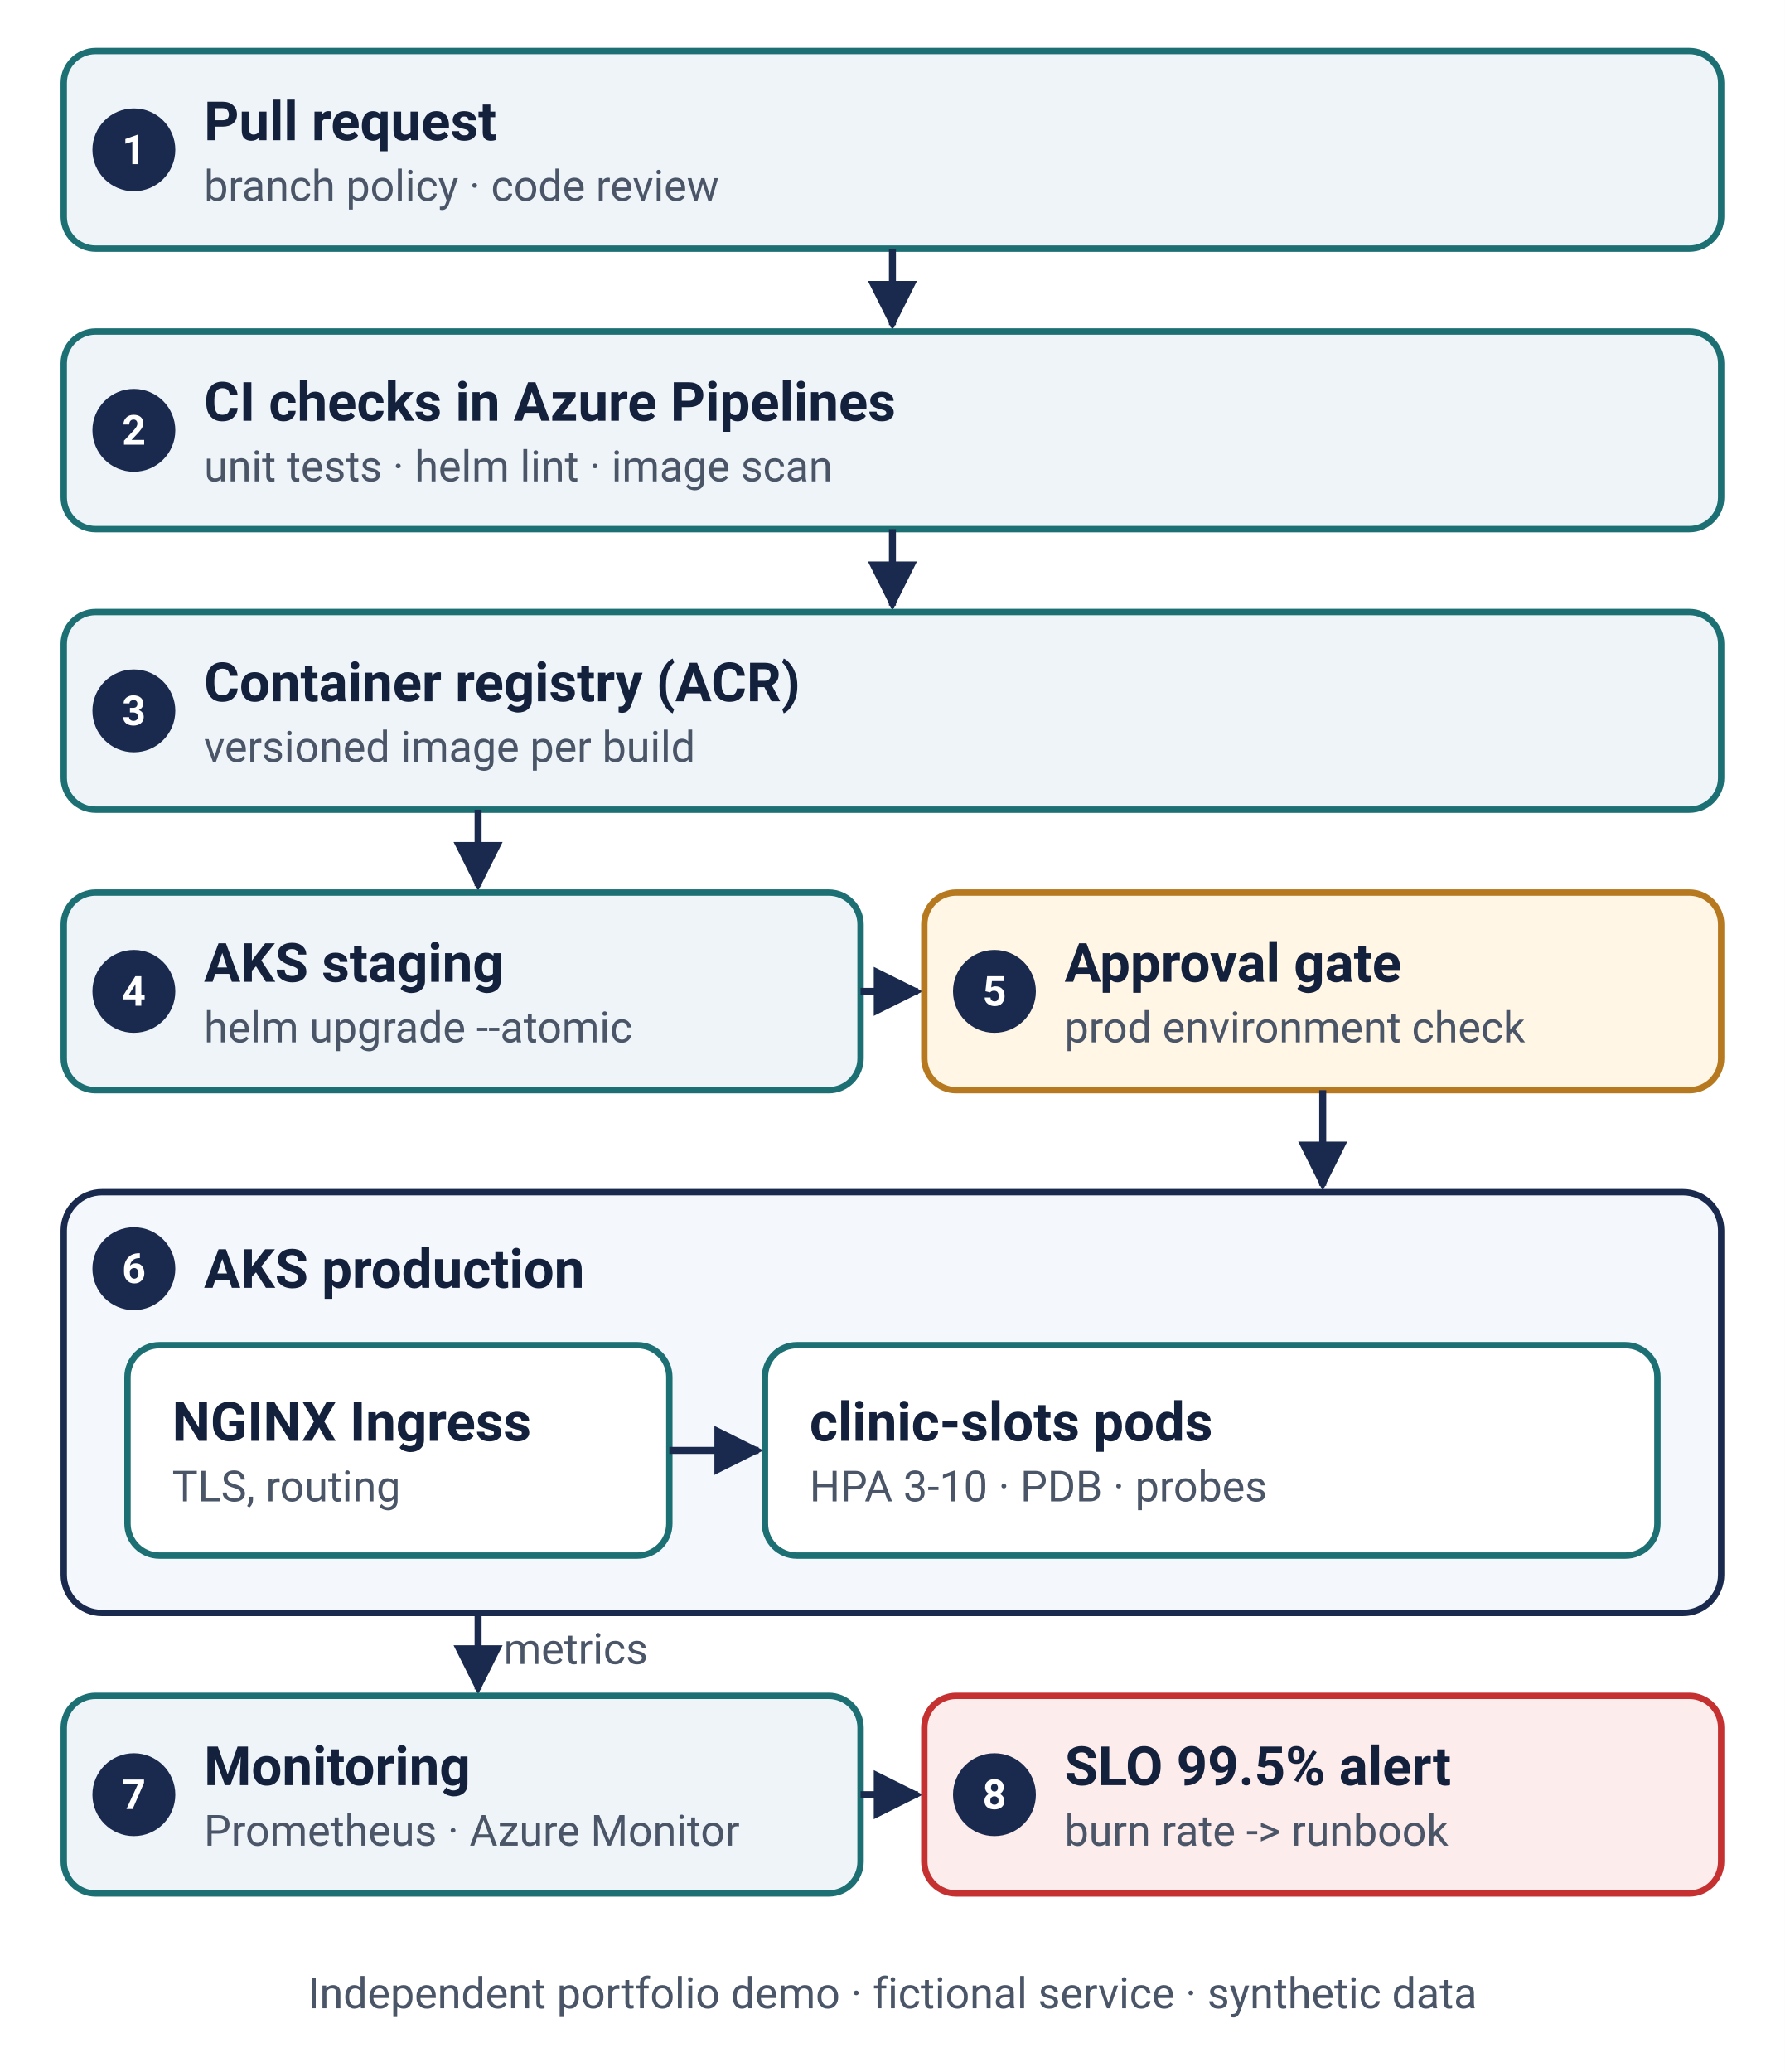
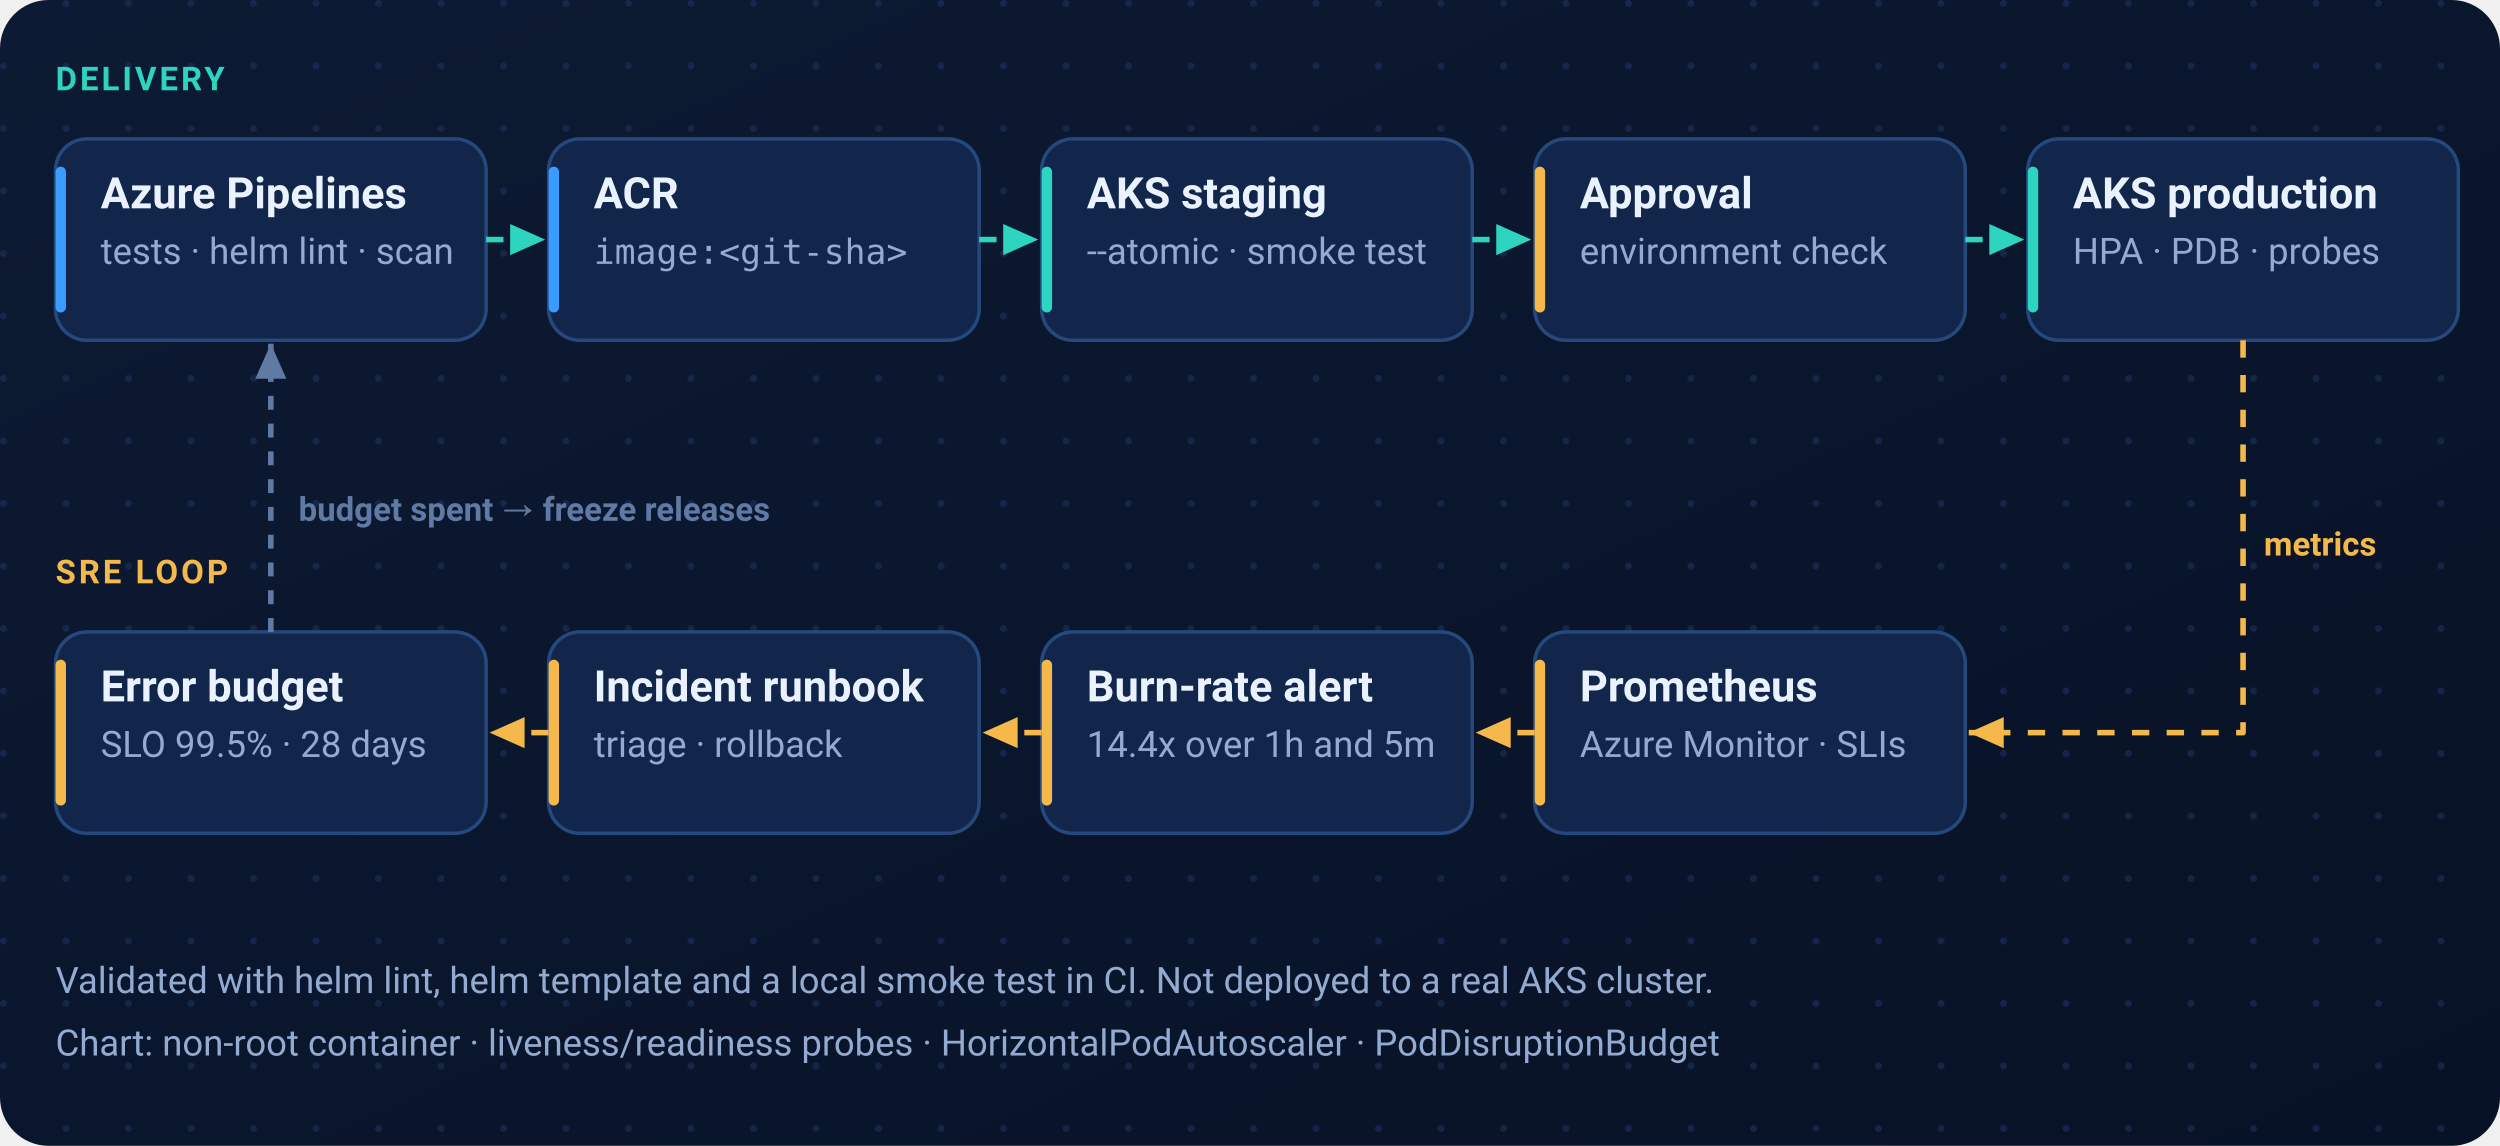
- <svg xmlns="http://www.w3.org/2000/svg" viewBox="0 0 560 650" role="img" aria-labelledby="t d">
-   <style>text{font-family:'Segoe UI',Roboto,'Noto Sans',Arial,sans-serif;fill:#14213D} .t{font-size:17px;font-weight:700} .s{font-size:13.5px;fill:#4A5568} .n{font-size:13px;font-weight:700;fill:#fff} .h{font-size:20px;font-weight:700}</style>
+ <svg xmlns="http://www.w3.org/2000/svg" viewBox="0 0 720 330" role="img" aria-labelledby="ttl dsc">
+   <style>svg{font-family:'Segoe UI',system-ui,-apple-system,Roboto,Helvetica,Arial,sans-serif}.n{fill:#11264a;stroke:#26497d}.ln{fill:none;stroke-width:1.6;stroke-linejoin:round}.t{font-size:12.5px;font-weight:600;fill:#eaf2ff}.s{font-size:10.5px;fill:#93abd0}.m{font:10px ui-monospace,'Cascadia Code',Consolas,Menlo,monospace;fill:#93abd0;white-space:pre}.gl{font-size:9.5px;font-weight:700;letter-spacing:.09em}.lbl{font-size:9.5px;font-weight:600}.flow{stroke-dasharray:5 5;animation:f 1.4s linear infinite}@keyframes f{to{stroke-dashoffset:-20}}@media (prefers-reduced-motion:reduce){.flow{animation:none}}</style>
  <defs>
-     <marker id="a" viewBox="0 0 10 10" refX="9" refY="5" markerWidth="7" markerHeight="7" orient="auto-start-reverse">
-       <path d="M0 0L10 5L0 10z" fill="#1A2A4E" />
+     <linearGradient id="bg" x1="0" y1="0" x2="1" y2="1">
+       <stop offset="0" stop-color="#0c1a33" />
+       <stop offset="1" stop-color="#081226" />
+     </linearGradient>
+     <pattern id="dots" width="18" height="18" patternUnits="userSpaceOnUse">
+       <circle cx="1" cy="1" r="1" fill="#1d3560" />
+     </pattern>
+     <marker id="t" viewBox="0 0 10 10" refX="9" refY="5" markerWidth="7" markerHeight="7" orient="auto-start-reverse">
+       <path d="M0,1 L9,5 L0,9 z" fill="#2dd4bf" />
+     </marker>
+     <marker id="w" viewBox="0 0 10 10" refX="9" refY="5" markerWidth="7" markerHeight="7" orient="auto-start-reverse">
+       <path d="M0,1 L9,5 L0,9 z" fill="#f5b84b" />
+     </marker>
+     <marker id="g" viewBox="0 0 10 10" refX="9" refY="5" markerWidth="7" markerHeight="7" orient="auto-start-reverse">
+       <path d="M0,1 L9,5 L0,9 z" fill="#5f7aa3" />
    </marker>
  </defs>
-   <rect width="560" height="650" fill="#fff" />
-   <rect x="20" y="16" width="520" height="62" rx="10" fill="#EEF4F7" stroke="#1C6F73" stroke-width="2" />
-   <circle cx="42" cy="47" r="13" fill="#1A2A4E" />
-   <text class="n" x="42" y="51.5" text-anchor="middle">1</text>
-   <text class="t" x="64" y="44">Pull request</text>
-   <text class="s" x="64" y="63">branch policy · code review</text>
-   <line x1="280" y1="78" x2="280" y2="102" stroke="#1A2A4E" stroke-width="2.2" marker-end="url(#a)" />
-   <rect x="20" y="104" width="520" height="62" rx="10" fill="#EEF4F7" stroke="#1C6F73" stroke-width="2" />
-   <circle cx="42" cy="135" r="13" fill="#1A2A4E" />
-   <text class="n" x="42" y="139.5" text-anchor="middle">2</text>
-   <text class="t" x="64" y="132">CI checks in Azure Pipelines</text>
-   <text class="s" x="64" y="151">unit tests · helm lint · image scan</text>
-   <line x1="280" y1="166" x2="280" y2="190" stroke="#1A2A4E" stroke-width="2.2" marker-end="url(#a)" />
-   <rect x="20" y="192" width="520" height="62" rx="10" fill="#EEF4F7" stroke="#1C6F73" stroke-width="2" />
-   <circle cx="42" cy="223" r="13" fill="#1A2A4E" />
-   <text class="n" x="42" y="227.5" text-anchor="middle">3</text>
-   <text class="t" x="64" y="220">Container registry (ACR)</text>
-   <text class="s" x="64" y="239">versioned image per build</text>
-   <line x1="150" y1="254" x2="150" y2="278" stroke="#1A2A4E" stroke-width="2.2" marker-end="url(#a)" />
-   <rect x="20" y="280" width="250" height="62" rx="10" fill="#EEF4F7" stroke="#1C6F73" stroke-width="2" />
-   <circle cx="42" cy="311" r="13" fill="#1A2A4E" />
-   <text class="n" x="42" y="315.5" text-anchor="middle">4</text>
-   <text class="t" x="64" y="308">AKS staging</text>
-   <text class="s" x="64" y="327">helm upgrade --atomic</text>
-   <line x1="270" y1="311" x2="288" y2="311" stroke="#1A2A4E" stroke-width="2.2" marker-end="url(#a)" />
-   <rect x="290" y="280" width="250" height="62" rx="10" fill="#FFF6E5" stroke="#B7791F" stroke-width="2" />
-   <circle cx="312" cy="311" r="13" fill="#1A2A4E" />
-   <text class="n" x="312" y="315.5" text-anchor="middle">5</text>
-   <text class="t" x="334" y="308">Approval gate</text>
-   <text class="s" x="334" y="327">prod environment check</text>
-   <line x1="415" y1="342" x2="415" y2="372" stroke="#1A2A4E" stroke-width="2.2" marker-end="url(#a)" />
-   <rect x="20" y="374" width="520" height="132" rx="12" fill="#F4F7FB" stroke="#1A2A4E" stroke-width="2" />
-   <circle cx="42" cy="398" r="13" fill="#1A2A4E" />
-   <text class="n" x="42" y="402.5" text-anchor="middle">6</text>
-   <text class="t" x="64" y="404" text-anchor="start">AKS production</text>
-   <rect x="40" y="422" width="170" height="66" rx="10" fill="#fff" stroke="#1C6F73" stroke-width="2" />
-   <text class="t" x="54" y="452">NGINX Ingress</text>
-   <text class="s" x="54" y="471">TLS, routing</text>
-   <line x1="210" y1="455" x2="238" y2="455" stroke="#1A2A4E" stroke-width="2.2" marker-end="url(#a)" />
-   <rect x="240" y="422" width="280" height="66" rx="10" fill="#fff" stroke="#1C6F73" stroke-width="2" />
-   <text class="t" x="254" y="452">clinic-slots pods</text>
-   <text class="s" x="254" y="471">HPA 3-10 · PDB · probes</text>
-   <line x1="150" y1="506" x2="150" y2="530" stroke="#1A2A4E" stroke-width="2.2" marker-end="url(#a)" />
-   <text class="s" x="158" y="522">metrics</text>
-   <rect x="20" y="532" width="250" height="62" rx="10" fill="#EEF4F7" stroke="#1C6F73" stroke-width="2" />
-   <circle cx="42" cy="563" r="13" fill="#1A2A4E" />
-   <text class="n" x="42" y="567.5" text-anchor="middle">7</text>
-   <text class="t" x="64" y="560">Monitoring</text>
-   <text class="s" x="64" y="579">Prometheus · Azure Monitor</text>
-   <line x1="270" y1="563" x2="288" y2="563" stroke="#1A2A4E" stroke-width="2.2" marker-end="url(#a)" />
-   <rect x="290" y="532" width="250" height="62" rx="10" fill="#FDECEC" stroke="#C53030" stroke-width="2" />
-   <circle cx="312" cy="563" r="13" fill="#1A2A4E" />
-   <text class="n" x="312" y="567.5" text-anchor="middle">8</text>
-   <text class="t" x="334" y="560">SLO 99.5% alert</text>
-   <text class="s" x="334" y="579">burn rate -&gt; runbook</text>
-   <text class="s" x="280" y="630" text-anchor="middle">Independent portfolio demo · fictional service · synthetic data</text>
+   <rect width="720" height="330" rx="14" fill="url(#bg)" />
+   <rect width="720" height="330" rx="14" fill="url(#dots)" opacity=".55" />
+   <text x="16" y="26" class="gl" fill="#2dd4bf" text-anchor="start">DELIVERY</text>
+   <g>
+     <rect x="16" y="40" width="124" height="58" rx="9" class="n" />
+     <rect x="16" y="48" width="3" height="42" rx="1.5" fill="#3b9cff" />
+     <text x="29" y="60" class="t">Azure Pipelines</text>
+     <text x="29" y="76" class="s">tests · helm lint · scan</text>
+   </g>
+   <g>
+     <rect x="158" y="40" width="124" height="58" rx="9" class="n" />
+     <rect x="158" y="48" width="3" height="42" rx="1.5" fill="#3b9cff" />
+     <text x="171" y="60" class="t">ACR</text>
+     <text x="171" y="76" class="m">image:&lt;git-sha&gt;</text>
+   </g>
+   <g>
+     <rect x="300" y="40" width="124" height="58" rx="9" class="n" />
+     <rect x="300" y="48" width="3" height="42" rx="1.5" fill="#2dd4bf" />
+     <text x="313" y="60" class="t">AKS staging</text>
+     <text x="313" y="76" class="s">--atomic · smoke test</text>
+   </g>
+   <g>
+     <rect x="442" y="40" width="124" height="58" rx="9" class="n" />
+     <rect x="442" y="48" width="3" height="42" rx="1.5" fill="#f5b84b" />
+     <text x="455" y="60" class="t">Approval</text>
+     <text x="455" y="76" class="s">environment check</text>
+   </g>
+   <g>
+     <rect x="584" y="40" width="124" height="58" rx="9" class="n" />
+     <rect x="584" y="48" width="3" height="42" rx="1.5" fill="#2dd4bf" />
+     <text x="597" y="60" class="t">AKS production</text>
+     <text x="597" y="76" class="s">HPA · PDB · probes</text>
+   </g>
+   <path d="M140,69 L157,69" stroke="#2dd4bf" class="ln flow" marker-end="url(#t)" />
+   <path d="M282,69 L299,69" stroke="#2dd4bf" class="ln flow" marker-end="url(#t)" />
+   <path d="M424,69 L441,69" stroke="#2dd4bf" class="ln flow" marker-end="url(#t)" />
+   <path d="M566,69 L583,69" stroke="#2dd4bf" class="ln flow" marker-end="url(#t)" />
+   <text x="16" y="168" class="gl" fill="#f5b84b" text-anchor="start">SRE LOOP</text>
+   <g>
+     <rect x="442" y="182" width="124" height="58" rx="9" class="n" />
+     <rect x="442" y="190" width="3" height="42" rx="1.5" fill="#f5b84b" />
+     <text x="455" y="202" class="t">Prometheus</text>
+     <text x="455" y="218" class="s">Azure Monitor · SLIs</text>
+   </g>
+   <g>
+     <rect x="300" y="182" width="124" height="58" rx="9" class="n" />
+     <rect x="300" y="190" width="3" height="42" rx="1.5" fill="#f5b84b" />
+     <text x="313" y="202" class="t">Burn-rate alert</text>
+     <text x="313" y="218" class="s">14.4x over 1h and 5m</text>
+   </g>
+   <g>
+     <rect x="158" y="182" width="124" height="58" rx="9" class="n" />
+     <rect x="158" y="190" width="3" height="42" rx="1.5" fill="#f5b84b" />
+     <text x="171" y="202" class="t">Incident runbook</text>
+     <text x="171" y="218" class="s">triage · rollback</text>
+   </g>
+   <g>
+     <rect x="16" y="182" width="124" height="58" rx="9" class="n" />
+     <rect x="16" y="190" width="3" height="42" rx="1.5" fill="#f5b84b" />
+     <text x="29" y="202" class="t">Error budget</text>
+     <text x="29" y="218" class="s">SLO 99.5% · 28 days</text>
+   </g>
+   <path d="M646,98 L646,211 L567,211" stroke="#f5b84b" class="ln flow" marker-end="url(#w)" />
+   <text x="652" y="160" class="lbl" fill="#f5b84b">metrics</text>
+   <path d="M442,211 L425,211" stroke="#f5b84b" class="ln flow" marker-end="url(#w)" />
+   <path d="M300,211 L283,211" stroke="#f5b84b" class="ln flow" marker-end="url(#w)" />
+   <path d="M158,211 L141,211" stroke="#f5b84b" class="ln flow" marker-end="url(#w)" />
+   <path d="M78,182 L78,99" stroke="#5f7aa3" class="ln" stroke-dasharray="4 4" marker-end="url(#g)" />
+   <text x="86" y="150" class="lbl" fill="#5f7aa3">budget spent → freeze releases</text>
+   <text x="16" y="286" class="s" text-anchor="start">Validated with helm lint, helm template and a local smoke test in CI. Not deployed to a real AKS cluster.</text>
+   <text x="16" y="304" class="s" text-anchor="start">Chart: non-root container · liveness/readiness probes · HorizontalPodAutoscaler · PodDisruptionBudget</text>
</svg>
